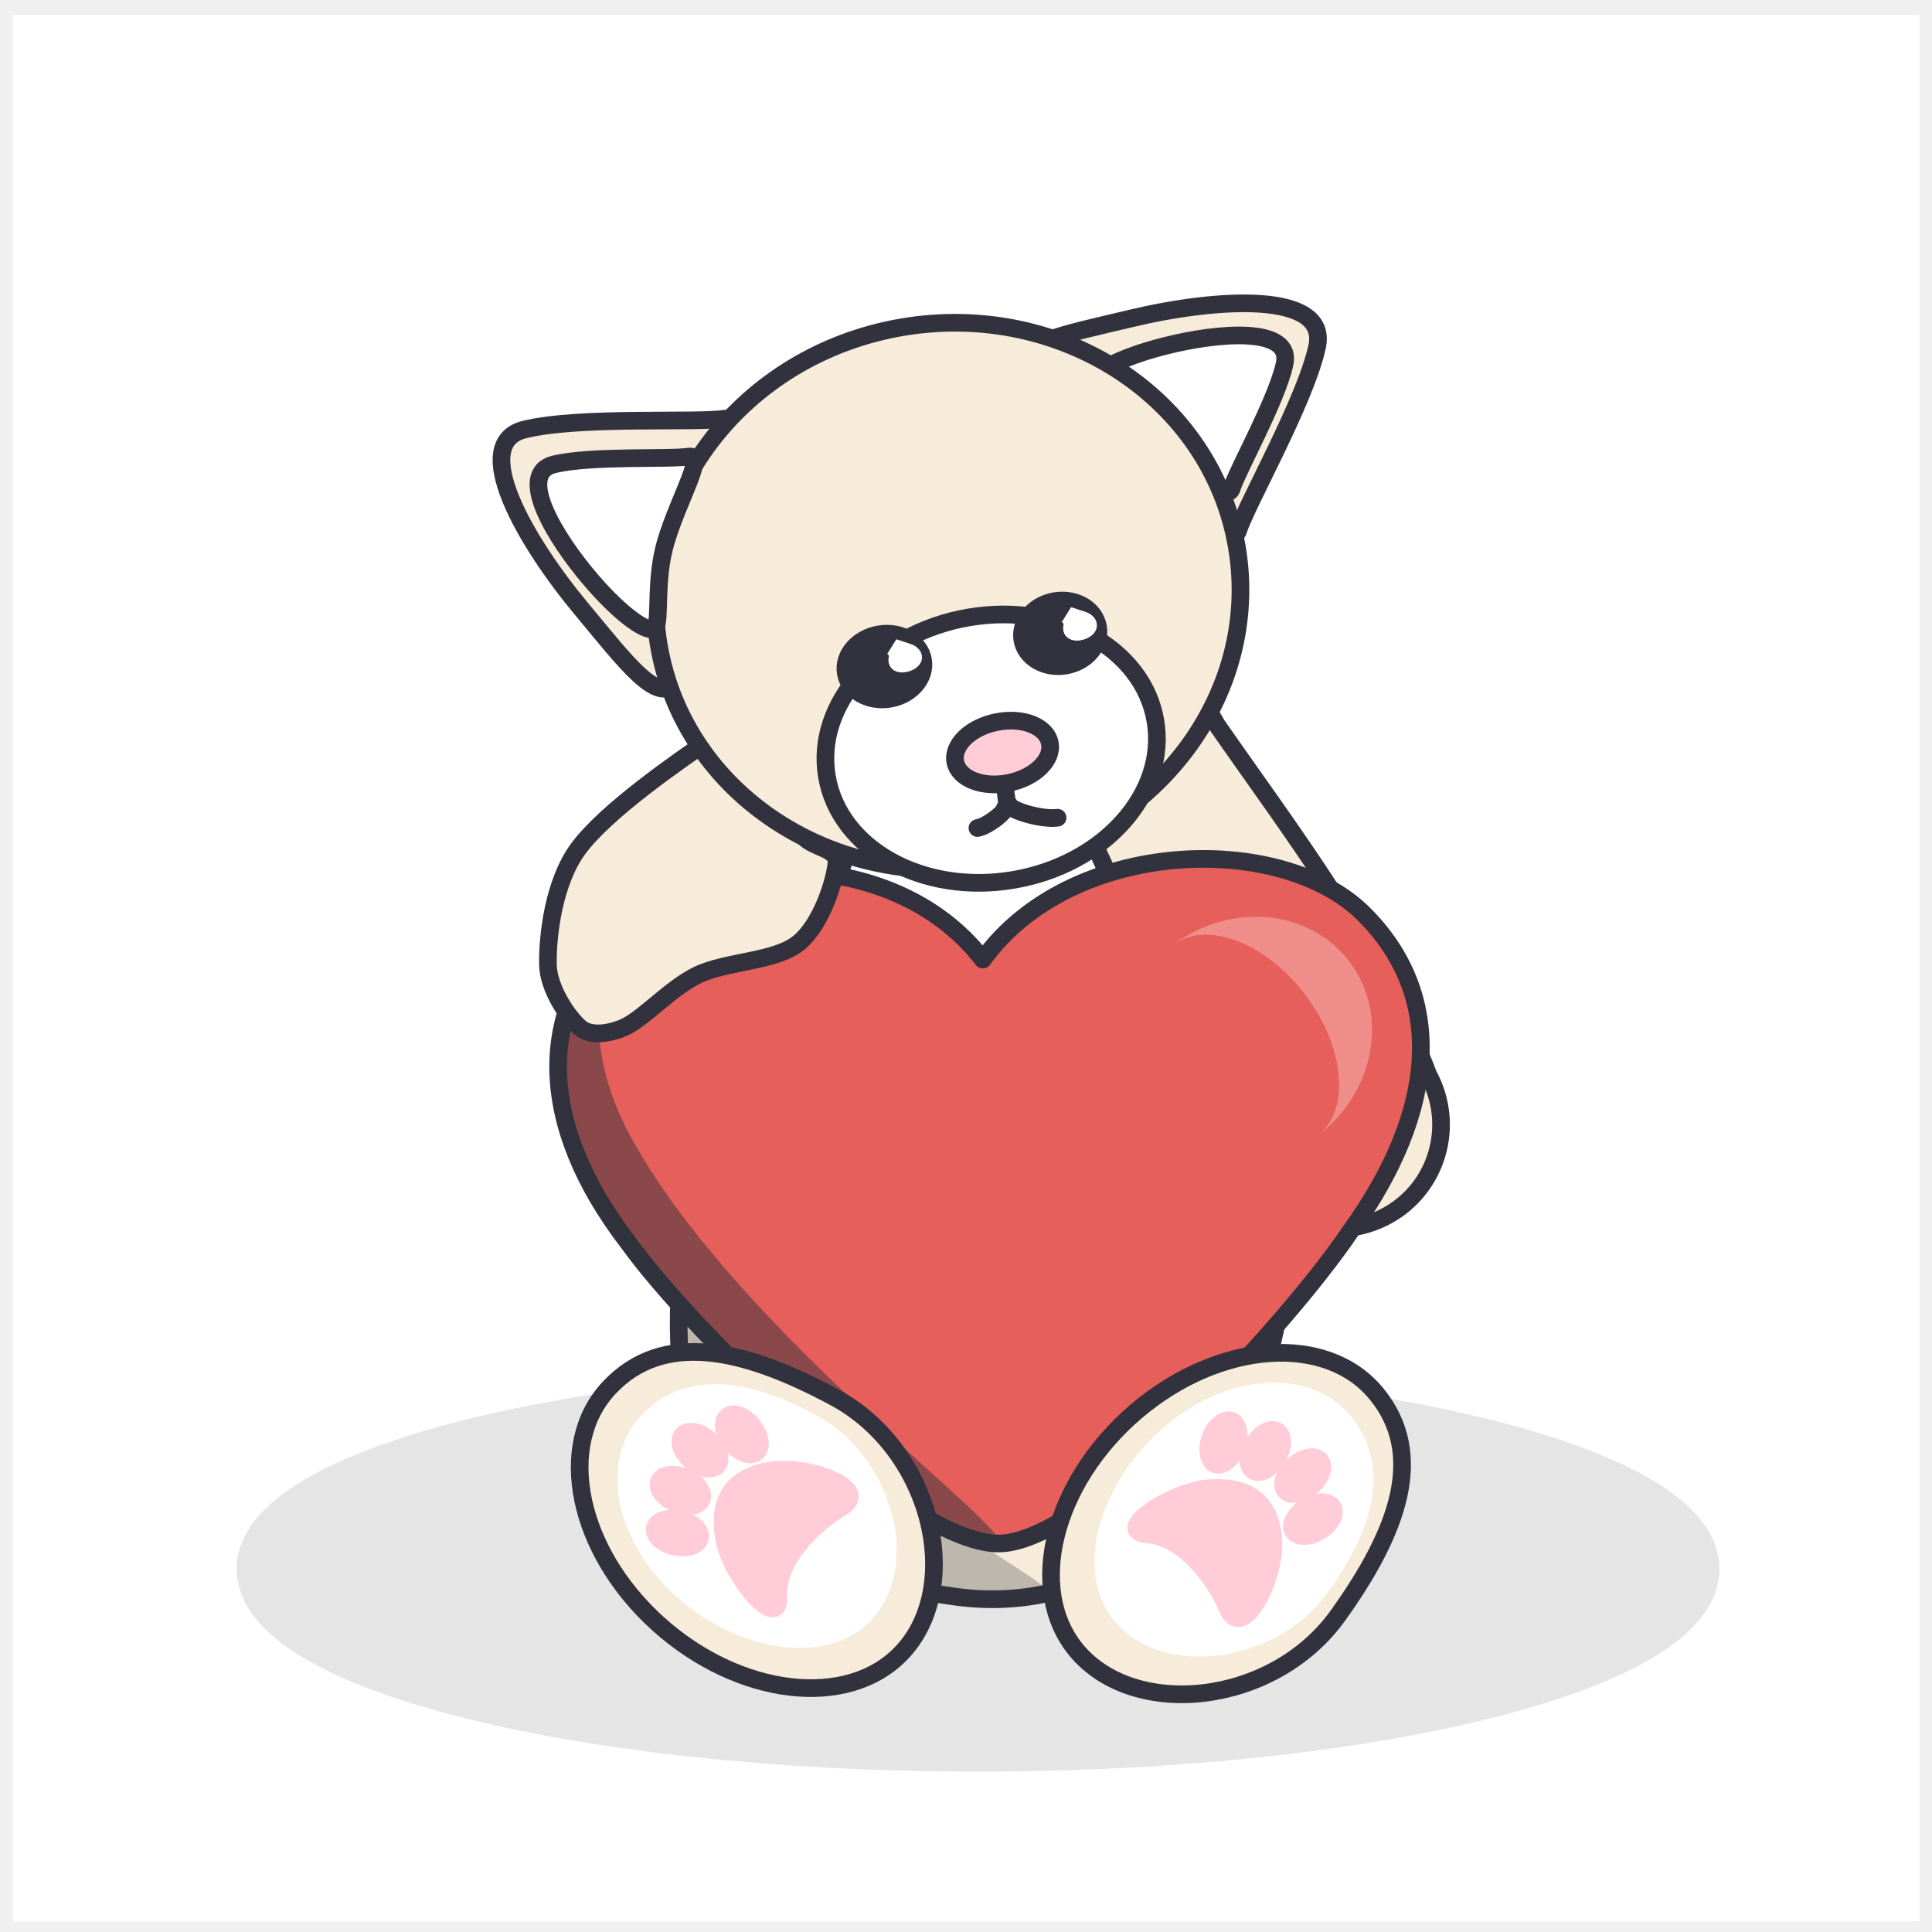
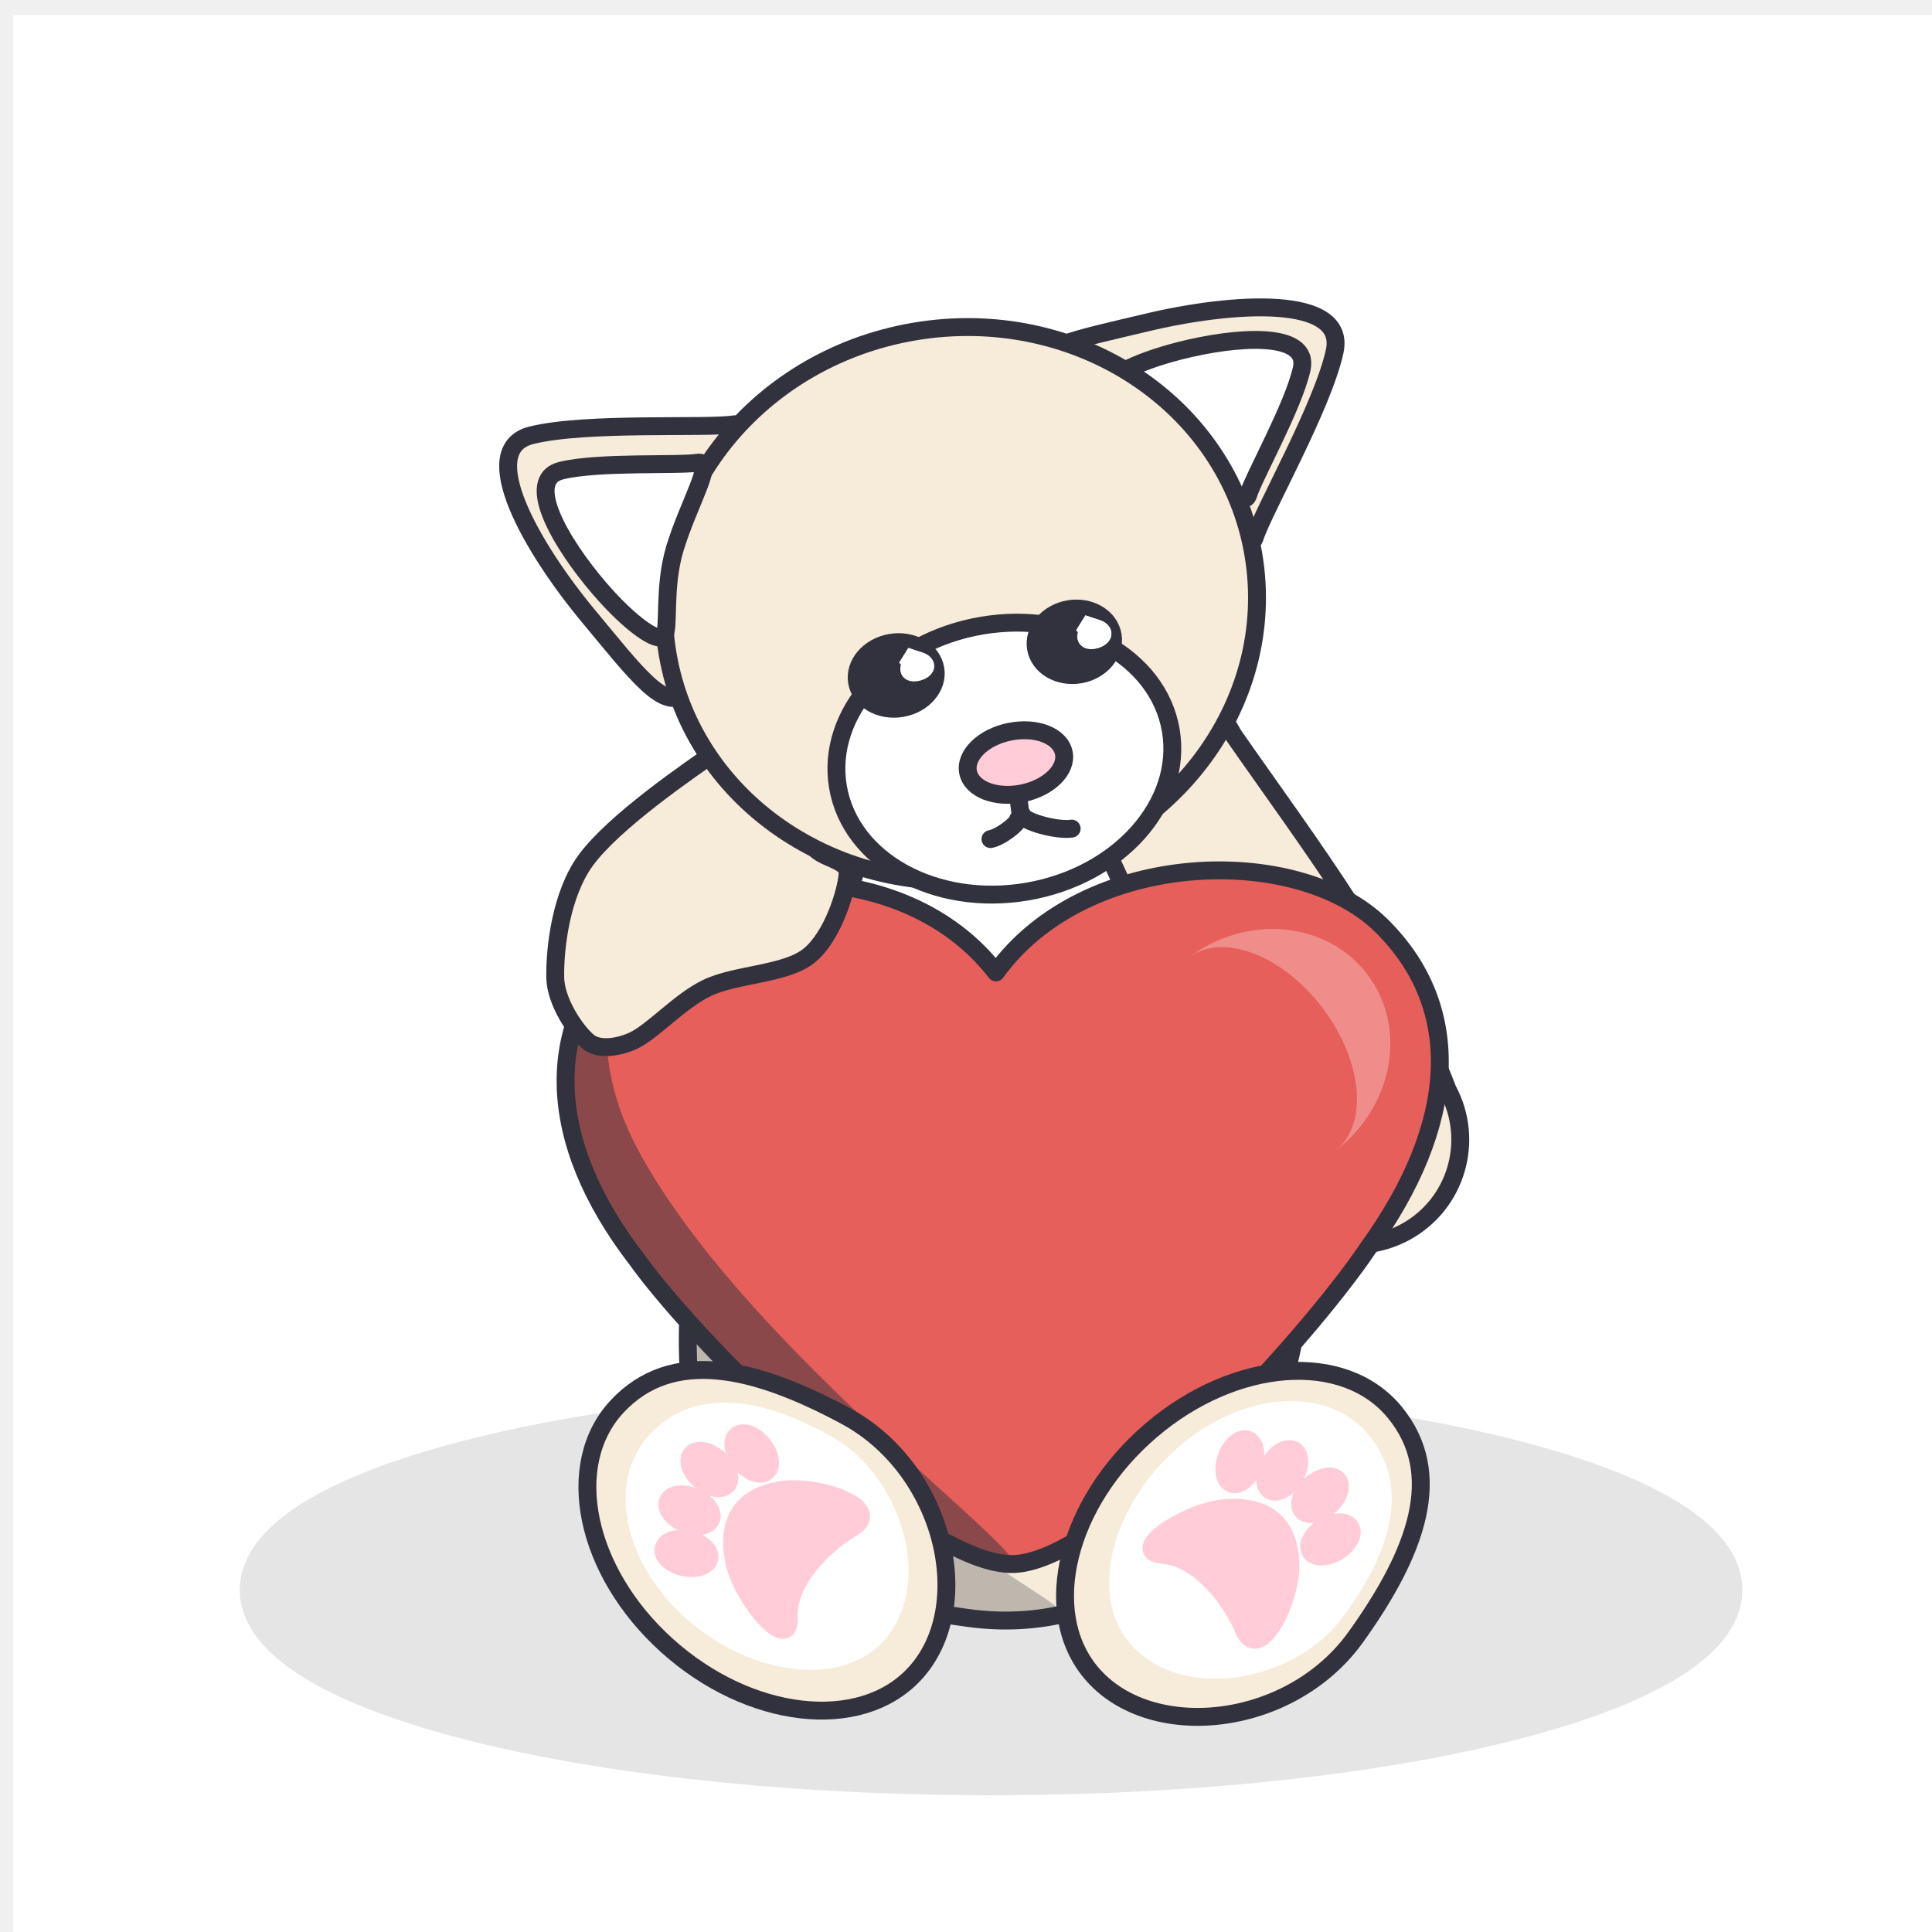
- <svg xmlns="http://www.w3.org/2000/svg" version="1.1" width="364.8" height="364.8">
+ <svg xmlns="http://www.w3.org/2000/svg" version="1.1" width="360" height="360">
  <g id="dp_dp001" transform="matrix(1,0,0,1,-7673.96,-2504.36)">
    <path id="dp_path002" fill="white" fill-rule="evenodd" d="M 7676.41,2507.15 L 8036.41,2507.15 L 8036.41,2867.15 L 7676.41,2867.15 Z " />
    <path id="dp_path003" fill="#e5e5e5" fill-rule="evenodd" stroke="#e5e5e5" stroke-width="8" d="M 7858.63,2766.37 C 7933.74,2766.37 7994.63,2781.71 7994.63,2800.62 C 7994.63,2819.54 7933.74,2834.87 7858.63,2834.87 C 7783.52,2834.87 7722.63,2819.54 7722.63,2800.62 C 7722.63,2781.71 7783.52,2766.37 7858.63,2766.37 Z " />
    <path id="dp_path004" fill="#f7ebda" fill-rule="evenodd" stroke="#31323d" stroke-width="3.333" d="M 7822.86,2663.52 C 7784.55,2773.54 7801.71,2798.66 7854.41,2805.85 S 7941.24,2737.69 7894.79,2670.27 C 7867.31,2669.08 7850.25,2664.71 7822.86,2663.52 Z " />
    <path id="dp_path005" fill="#31323d" fill-rule="evenodd" fill-opacity="0.282" d="M 7824.36,2709.5 C 7785.41,2753.79 7803.21,2802.38 7847.49,2805.06 S 7866.17,2805.89 7842.66,2782.24 C 7814.73,2781.76 7852.2,2709.97 7824.36,2709.5 Z " />
    <path id="dp_path006" fill="white" fill-rule="evenodd" stroke="#31323d" stroke-width="3.333" d="M 7834.13,2664.18 C 7805.45,2755.96 7838.84,2780.55 7860.69,2782.67 S 7932.79,2753.61 7897.54,2658.01 C 7874.57,2656.45 7857.03,2665.73 7834.13,2664.18 Z " />
    <path id="dp_path007" fill="#f7ebda" fill-rule="evenodd" stroke="#31323d" stroke-width="3.333" d="M 7876.89,2655.7 C 7871.74,2646.18 7871.51,2637.95 7881.02,2632.79 C 7890.54,2627.64 7898.57,2631.71 7903.73,2641.23 C 7918.02,2661.78 7934.46,2683.08 7943.69,2707.38 C 7948.85,2716.9 7945.31,2728.8 7935.79,2733.95 C 7926.27,2739.1 7914.38,2735.56 7909.22,2726.05 Z " />
    <path id="dp_path008" fill="#e75f5a" fill-rule="evenodd" stroke="#31323d" stroke-width="3.333" stroke-linejoin="round" stroke-linecap="round" d="M 7859.54,2685.55 C 7876.21,2662.46 7915.79,2661.47 7931.35,2676.82 S 7945.56,2713.83 7928.89,2736.92 C 7917.24,2754.22 7879.99,2795.01 7862.98,2795.79 S 7804.88,2756.07 7792.7,2739.15 C 7775.31,2716.62 7775.41,2695.4 7790.07,2680.39 S 7842.16,2663.01 7859.54,2685.55 Z " />
    <path id="dp_path009" fill="#31323d" fill-rule="evenodd" fill-opacity="0.502" d="M 7862.98,2795.79 C 7863.89,2800.9 7804.24,2761.22 7792.7,2739.15 C 7768.59,2706.93 7786.57,2684.17 7790.07,2680.39 S 7779.49,2693.89 7792.9,2718.72 C 7811.94,2753.99 7862.07,2790.69 7862.98,2795.79 Z " />
    <path id="dp_path010" fill="#f7ebda" fill-rule="evenodd" stroke="#31323d" stroke-width="3.333" d="M 7808.74,2643.49 C 7813.19,2648.56 7822.1,2658.69 7825.97,2662.62 C 7827.68,2664.37 7832.06,2664.73 7831.91,2667.11 C 7831.71,2670.41 7829.13,2678.85 7824.75,2682.41 C 7820.38,2685.97 7811.14,2685.82 7805.66,2688.47 C 7800.52,2690.96 7795.56,2696.64 7791.89,2698.31 C 7789.39,2699.45 7785.64,2700.16 7783.6,2698.5 C 7781.19,2696.53 7777.49,2690.96 7777.42,2686.5 C 7777.33,2680.87 7778.53,2670.96 7783.07,2664.71 C 7788.29,2657.55 7801.92,2648.18 7808.74,2643.49 Z " />
    <path id="dp_path011" fill="#f7ebda" fill-rule="evenodd" stroke="#31323d" stroke-width="3.333" stroke-linejoin="round" stroke-linecap="round" d="M 7922.65,2569.85 C 7920.38,2580.23 7909.24,2599.68 7907.72,2604.65 S 7869.64,2579.65 7867.18,2574.47 S 7874.63,2567.58 7887.56,2564.48 C 7903.72,2560.61 7924.97,2559.26 7922.65,2569.85 Z " />
    <path id="dp_path012" fill="white" fill-rule="evenodd" stroke="#31323d" stroke-width="3.333" stroke-linejoin="round" stroke-linecap="round" d="M 7916.51,2573.11 C 7914.96,2580.07 7907.6,2593.16 7906.57,2596.5 S 7900.57,2591.67 7894.11,2585.63 C 7888.51,2580.4 7881.12,2578.15 7880.39,2576.55 S 7885.29,2571.89 7893.71,2569.74 C 7904.25,2567.04 7918.08,2566.01 7916.51,2573.11 Z " />
    <path id="dp_path013" fill="#f7ebda" fill-rule="evenodd" stroke="#31323d" stroke-width="3.333" stroke-linejoin="round" stroke-linecap="round" d="M 7772.97,2585.47 C 7783.29,2582.91 7805.66,2584.26 7810.79,2583.42 S 7805.27,2628.64 7801.73,2633.14 S 7792.24,2629.52 7783.73,2619.31 C 7773.09,2606.54 7762.46,2588.09 7772.97,2585.47 Z " />
    <path id="dp_path014" fill="#f7ebda" fill-rule="evenodd" stroke="#31323d" stroke-width="3.333" d="M 7844.29,2566.15 C 7874.43,2561.03 7902.73,2579.6 7907.5,2607.64 C 7912.27,2635.69 7891.7,2662.57 7861.56,2667.7 C 7831.42,2672.82 7803.12,2654.24 7798.36,2626.2 C 7793.59,2598.16 7814.16,2571.28 7844.29,2566.15 Z " />
    <path id="dp_path015" fill="white" fill-rule="evenodd" stroke="#31323d" stroke-width="3.333" d="M 7856.9,2620.94 C 7874.02,2618.03 7889.79,2626.76 7892.12,2640.45 C 7894.45,2654.13 7882.45,2667.59 7865.32,2670.5 C 7848.2,2673.41 7832.43,2664.68 7830.1,2650.99 C 7827.77,2637.31 7839.77,2623.85 7856.9,2620.94 Z " />
    <path id="dp_path016" fill="#31323d" fill-rule="evenodd" stroke="#31323d" stroke-width="3.333" d="M 7839.92,2624.14 C 7843.95,2623.45 7847.68,2625.62 7848.25,2628.98 C 7848.82,2632.34 7846.02,2635.61 7841.99,2636.3 C 7837.96,2636.98 7834.23,2634.82 7833.66,2631.46 C 7833.09,2628.1 7835.89,2624.83 7839.92,2624.14 Z " />
    <path id="dp_path017" fill="#31323d" fill-rule="evenodd" stroke="#31323d" stroke-width="3.333" d="M 7873.11,2617.87 C 7877.06,2617.2 7880.72,2619.38 7881.29,2622.74 C 7881.86,2626.09 7879.13,2629.36 7875.18,2630.03 C 7871.23,2630.7 7867.57,2628.52 7867,2625.17 C 7866.43,2621.81 7869.17,2618.54 7873.11,2617.87 Z " />
    <path id="dp_path018" fill="white" fill-rule="evenodd" stroke="#31323d" stroke-width="3.333" stroke-linejoin="round" stroke-linecap="round" d="M 7778.55,2592.05 C 7785.48,2590.35 7800.48,2591.15 7803.92,2590.58 S 7802.26,2598.11 7799.71,2606.58 C 7797.51,2613.91 7798.77,2621.53 7797.66,2622.89 S 7791.31,2620.58 7785.64,2613.98 C 7778.55,2605.73 7771.49,2593.79 7778.55,2592.05 Z " />
    <path id="dp_path019" fill="none" fill-rule="evenodd" stroke="#31323d" stroke-width="3.333" stroke-linejoin="round" stroke-linecap="round" d="M 7864.11,2656 C 7863.8,2653.55 7863.17,2648.65 7863.17,2648.65" />
    <path id="dp_path020" fill="none" fill-rule="evenodd" stroke="#31323d" stroke-width="3.333" stroke-linejoin="round" stroke-linecap="round" d="M 7873.65,2658.76 C 7870.8,2659.18 7864.67,2657.43 7864.47,2656.25" />
    <path id="dp_path021" fill="none" fill-rule="evenodd" stroke="#31323d" stroke-width="3.333" stroke-linejoin="round" stroke-linecap="round" d="M 7858.52,2660.71 C 7860.39,2660.39 7863.78,2657.72 7863.66,2657.02" />
    <path id="dp_path022" fill="#ffccd8" fill-rule="evenodd" stroke="#31323d" stroke-width="3.333" d="M 7862.1,2640.71 C 7867.03,2639.71 7871.54,2641.47 7872.18,2644.64 C 7872.83,2647.81 7869.36,2651.19 7864.43,2652.19 C 7859.51,2653.19 7855,2651.43 7854.35,2648.26 C 7853.71,2645.08 7857.18,2641.7 7862.1,2640.71 Z " />
    <path id="dp_path023" fill="white" fill-rule="evenodd" stroke="white" stroke-width="3.333" d="M 7875.66,2620.6 C 7878.17,2621.48 7878.78,2621.48 7879.21,2622.01 C 7880.31,2623.21 7876.15,2624.49 7876.39,2622.87 C 7876.45,2622.19 7876.95,2621.86 7875.66,2620.6 Z " />
    <path id="dp_path024" fill="white" fill-rule="evenodd" stroke="white" stroke-width="3.333" d="M 7875.66,2620.6 C 7878.17,2621.48 7878.78,2621.48 7879.21,2622.01 C 7880.31,2623.21 7876.15,2624.49 7876.39,2622.87 C 7876.45,2622.19 7876.95,2621.86 7875.66,2620.6 Z " />
    <path id="dp_path025" fill="white" fill-rule="evenodd" stroke="white" stroke-width="3.333" d="M 7842.66,2626.64 C 7845.17,2627.52 7845.77,2627.52 7846.2,2628.05 C 7847.3,2629.25 7843.14,2630.52 7843.39,2628.91 C 7843.45,2628.23 7843.94,2627.9 7842.66,2626.64 Z " />
    <path id="dp_path026" fill="#f7ebda" fill-rule="evenodd" stroke="#31323d" stroke-width="3.333" d="M 7933.85,2767.52 C 7943.29,2779.02 7937.93,2793.61 7926.57,2809.43 C 7914.38,2826.42 7888.11,2829.15 7877.19,2815.95 C 7867.71,2804.49 7872.79,2784.29 7888.43,2770.91 C 7904.08,2757.54 7924.41,2756.02 7933.85,2767.52 Z " />
    <path id="dp_path027" fill="white" fill-rule="evenodd" stroke="white" stroke-width="3.333" d="M 7927.9,2773.01 C 7934.89,2781.81 7931.43,2793.29 7922.59,2805.02 C 7914.61,2815.61 7895.27,2819.77 7886.12,2809.91 C 7878.48,2801.66 7882.81,2785.71 7894.35,2775.52 C 7905.88,2765.33 7920.9,2764.21 7927.9,2773.01 Z " />
    <path id="dp_path028" fill="#ffccd8" fill-rule="evenodd" stroke="#ffccd8" stroke-width="3.333" d="M 7902.72,2785.33 C 7910.08,2784.98 7914.06,2788.36 7914.4,2795.44 C 7914.74,2802.52 7908.5,2814.75 7905.66,2807.9 C 7903.73,2803.23 7897.96,2794.71 7890.65,2794.08 C 7883.65,2793.49 7895.37,2785.69 7902.72,2785.33 Z " />
    <path id="dp_path029" fill="#ffccd8" fill-rule="evenodd" stroke="#ffccd8" stroke-width="3.333" d="M 7906.49,2772.63 C 7907.84,2773.13 7908.27,2775.37 7907.44,2777.64 C 7906.61,2779.9 7904.83,2781.33 7903.47,2780.84 C 7902.11,2780.34 7901.69,2778.1 7902.52,2775.83 C 7903.35,2773.57 7905.13,2772.13 7906.49,2772.63 Z " />
    <path id="dp_path030" fill="#ffccd8" fill-rule="evenodd" stroke="#ffccd8" stroke-width="3.333" d="M 7915.13,2774.6 C 7916.37,2775.34 7916.37,2777.62 7915.13,2779.69 C 7913.89,2781.76 7911.88,2782.84 7910.64,2782.09 C 7909.4,2781.35 7909.39,2779.07 7910.63,2777 C 7911.87,2774.93 7913.88,2773.85 7915.13,2774.6 Z " />
    <path id="dp_path031" fill="#ffccd8" fill-rule="evenodd" stroke="#ffccd8" stroke-width="3.333" d="M 7923.21,2780.1 C 7924.17,2781.18 7923.48,2783.36 7921.67,2784.96 C 7919.86,2786.55 7917.62,2786.97 7916.66,2785.89 C 7915.7,2784.8 7916.39,2782.63 7918.2,2781.03 C 7920.01,2779.43 7922.25,2779.01 7923.21,2780.1 Z " />
    <path id="dp_path032" fill="#ffccd8" fill-rule="evenodd" stroke="#ffccd8" stroke-width="3.333" d="M 7925.6,2788.94 C 7926.36,2790.17 7925.29,2792.19 7923.23,2793.45 C 7921.17,2794.7 7918.89,2794.71 7918.14,2793.48 C 7917.39,2792.24 7918.45,2790.22 7920.51,2788.97 C 7922.57,2787.71 7924.85,2787.7 7925.6,2788.94 Z " />
    <path id="dp_path033" fill="#f7ebda" fill-rule="evenodd" stroke="#31323d" stroke-width="3.333" d="M 7788.99,2766.39 C 7799.17,2755.54 7814.33,2758.96 7831.49,2768.18 C 7849.92,2778.06 7856.03,2803.75 7844.35,2816.29 C 7834.22,2827.18 7813.53,2824.76 7798.24,2810.98 C 7782.95,2797.2 7778.81,2777.24 7788.99,2766.39 Z " />
    <path id="dp_path034" fill="white" fill-rule="evenodd" stroke="white" stroke-width="3.333" d="M 7796.45,2772.54 C 7804.14,2764.6 7815.78,2766.51 7828.34,2773.64 C 7839.69,2780.07 7846.21,2798.4 7837.76,2808.57 C 7830.69,2817.08 7814.58,2814.89 7803.18,2804.94 C 7791.77,2794.99 7788.76,2780.49 7796.45,2772.54 Z " />
    <path id="dp_path035" fill="#ffccd8" fill-rule="evenodd" stroke="#ffccd8" stroke-width="3.333" d="M 7810.69,2794.94 C 7809.38,2787.7 7812.22,2783.31 7819.2,2782.05 C 7826.17,2780.79 7839.11,2785.4 7832.68,2789.1 C 7828.31,2791.63 7820.6,2798.45 7820.93,2805.78 C 7821.25,2812.8 7811.99,2802.19 7810.69,2794.94 Z " />
    <path id="dp_path036" fill="#ffccd8" fill-rule="evenodd" stroke="#ffccd8" stroke-width="3.333" d="M 7797.61,2792.86 C 7797.93,2791.45 7800.09,2790.73 7802.45,2791.27 C 7804.8,2791.8 7806.45,2793.37 7806.13,2794.78 C 7805.81,2796.2 7803.65,2796.91 7801.29,2796.38 C 7798.94,2795.85 7797.29,2794.27 7797.61,2792.86 Z " />
    <path id="dp_path037" fill="#ffccd8" fill-rule="evenodd" stroke="#ffccd8" stroke-width="3.333" d="M 7798.43,2784.04 C 7799.01,2782.71 7801.27,2782.41 7803.48,2783.37 C 7805.7,2784.33 7807.02,2786.19 7806.45,2787.51 C 7805.87,2788.84 7803.61,2789.14 7801.4,2788.18 C 7799.19,2787.22 7797.86,2785.37 7798.43,2784.04 Z " />
    <path id="dp_path038" fill="#ffccd8" fill-rule="evenodd" stroke="#ffccd8" stroke-width="3.333" d="M 7802.84,2775.31 C 7803.79,2774.21 7806.04,2774.62 7807.86,2776.2 C 7809.68,2777.79 7810.38,2779.96 7809.43,2781.05 C 7808.48,2782.14 7806.23,2781.74 7804.41,2780.15 C 7802.59,2778.57 7801.89,2776.4 7802.84,2775.31 Z " />
    <path id="dp_path039" fill="#ffccd8" fill-rule="evenodd" stroke="#ffccd8" stroke-width="3.333" d="M 7811.3,2771.79 C 7812.43,2770.88 7814.57,2771.67 7816.08,2773.55 C 7817.59,2775.44 7817.9,2777.7 7816.77,2778.6 C 7815.64,2779.51 7813.5,2778.72 7811.99,2776.84 C 7810.48,2774.95 7810.17,2772.69 7811.3,2771.79 Z " />
    <path id="dp_path040" fill="white" fill-rule="evenodd" fill-opacity="0.29" d="M 7895.45,2682.8 C 7906.34,2674.59 7921.27,2676.01 7928.79,2685.97 C 7936.3,2695.94 7933.56,2710.68 7922.66,2718.89 C 7928.96,2714.15 7927.98,2702.22 7920.46,2692.25 C 7912.94,2682.28 7901.75,2678.05 7895.45,2682.8 Z " />
  </g>
</svg>
